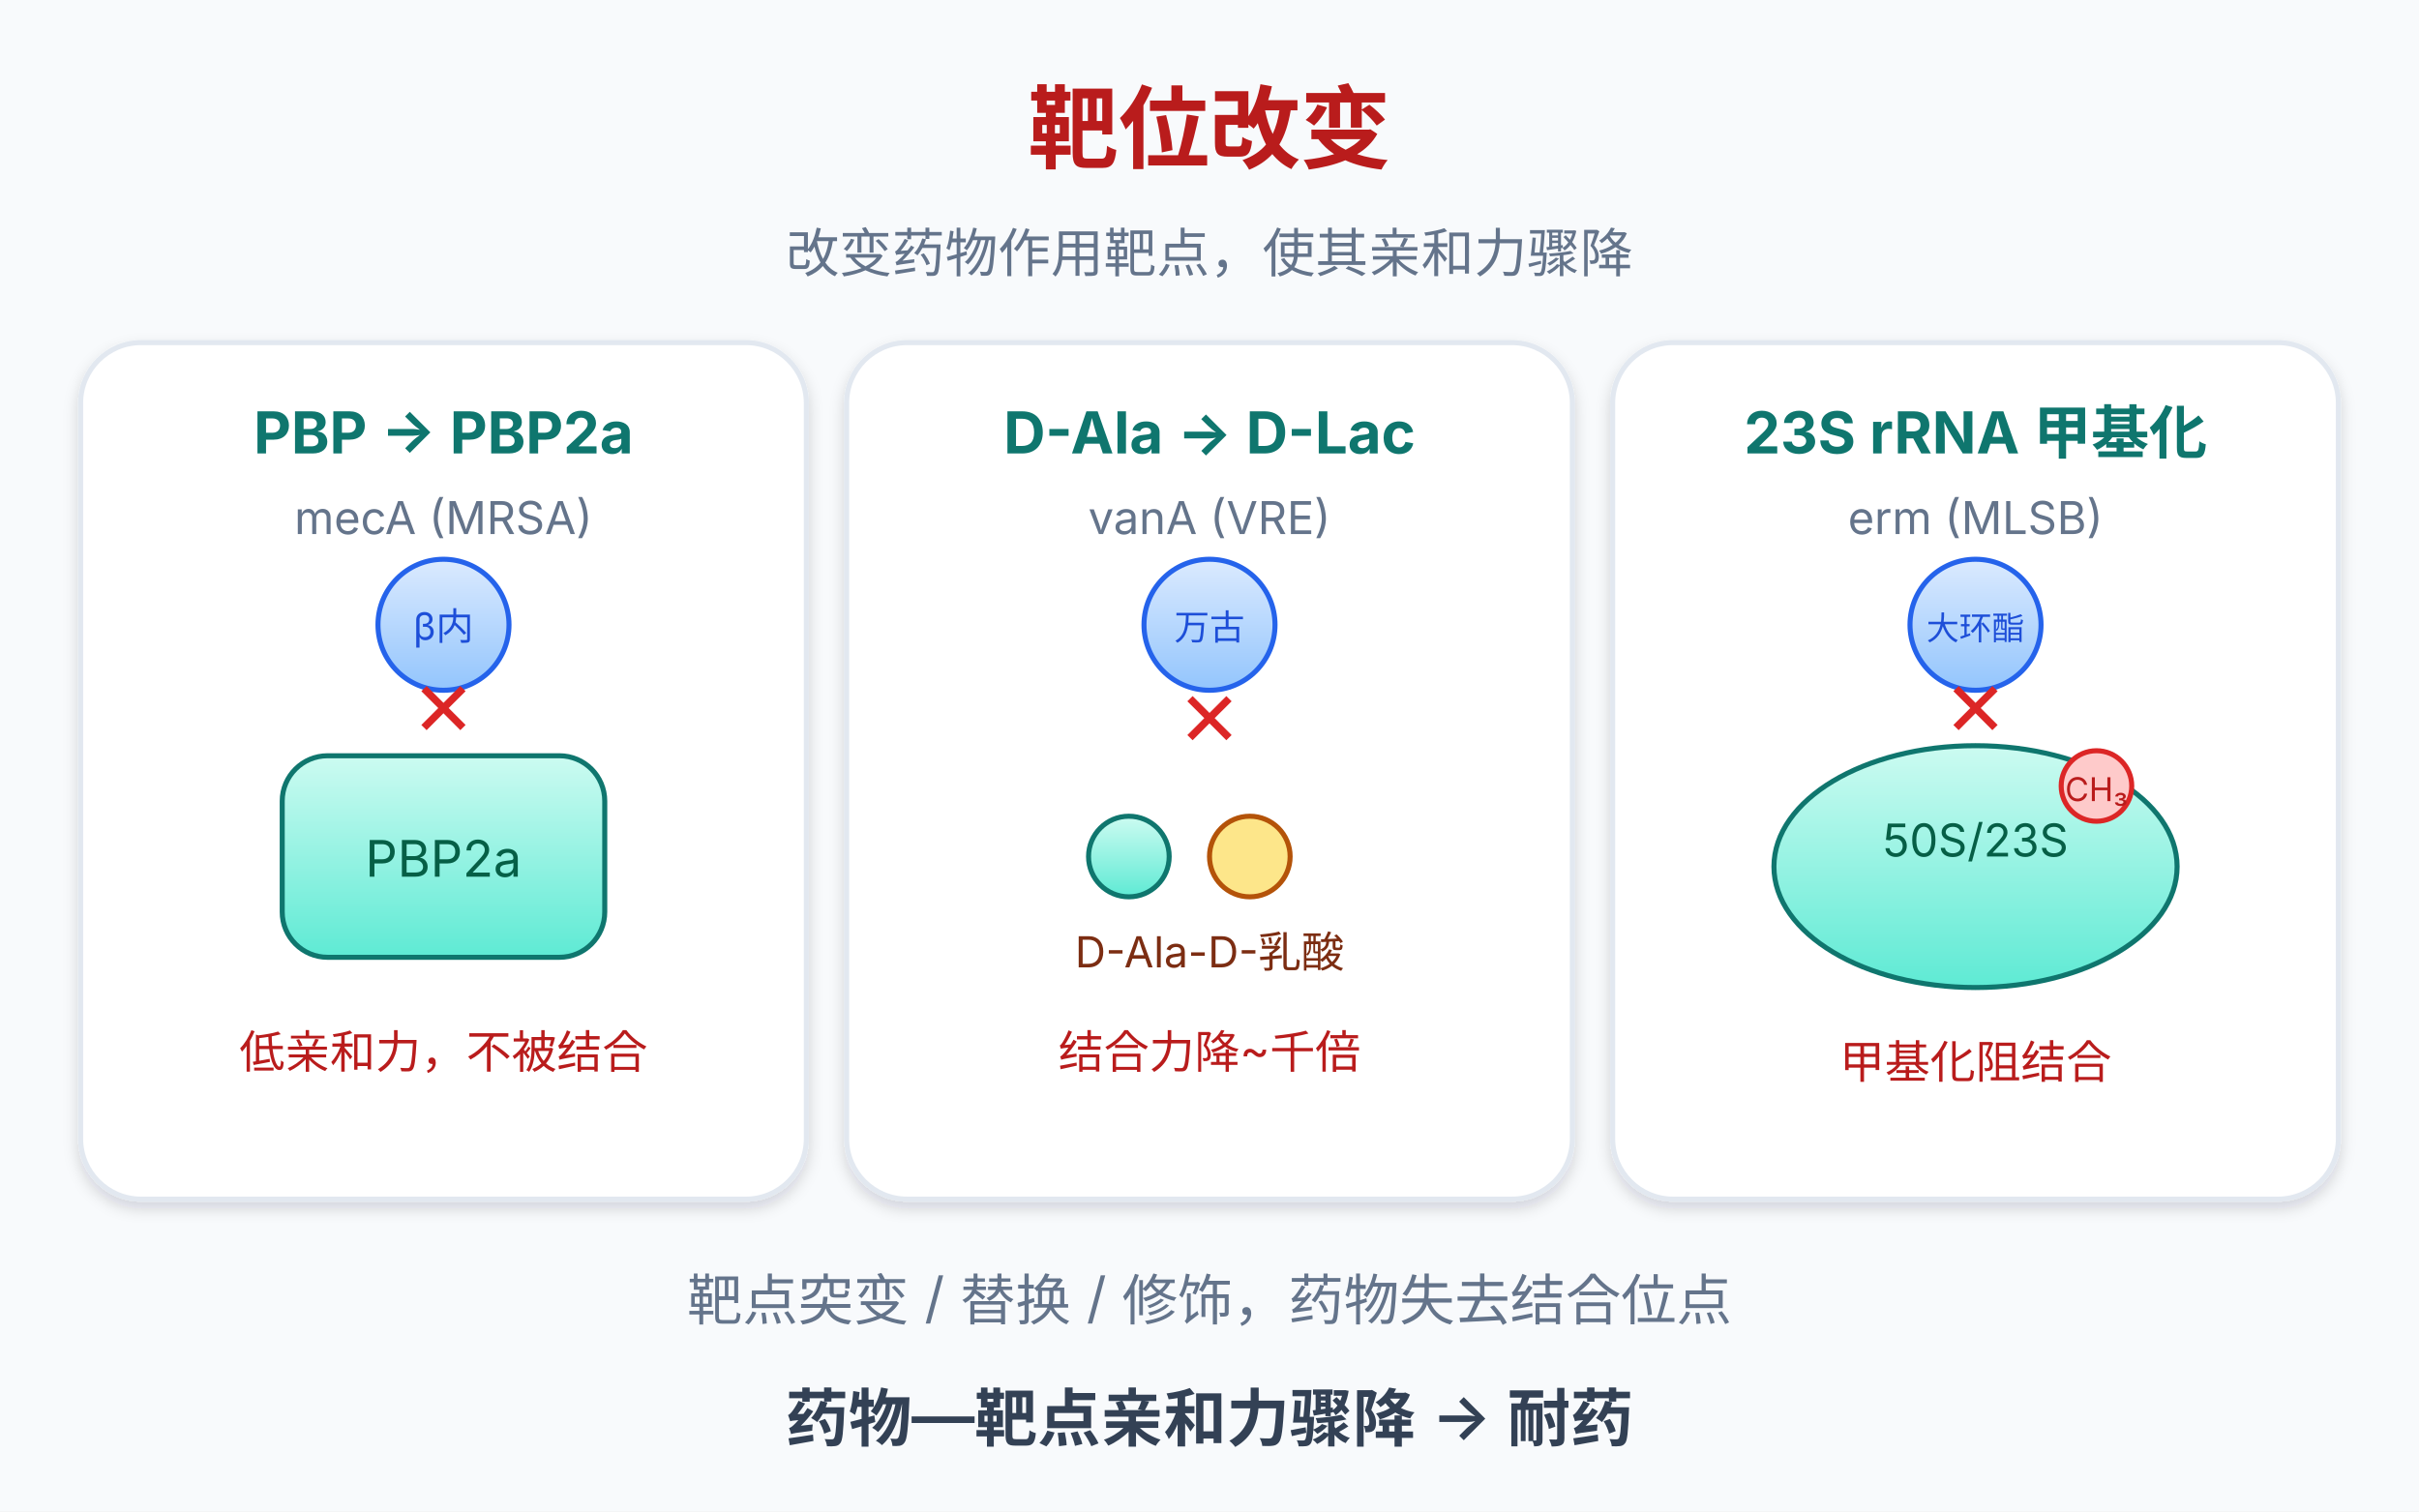
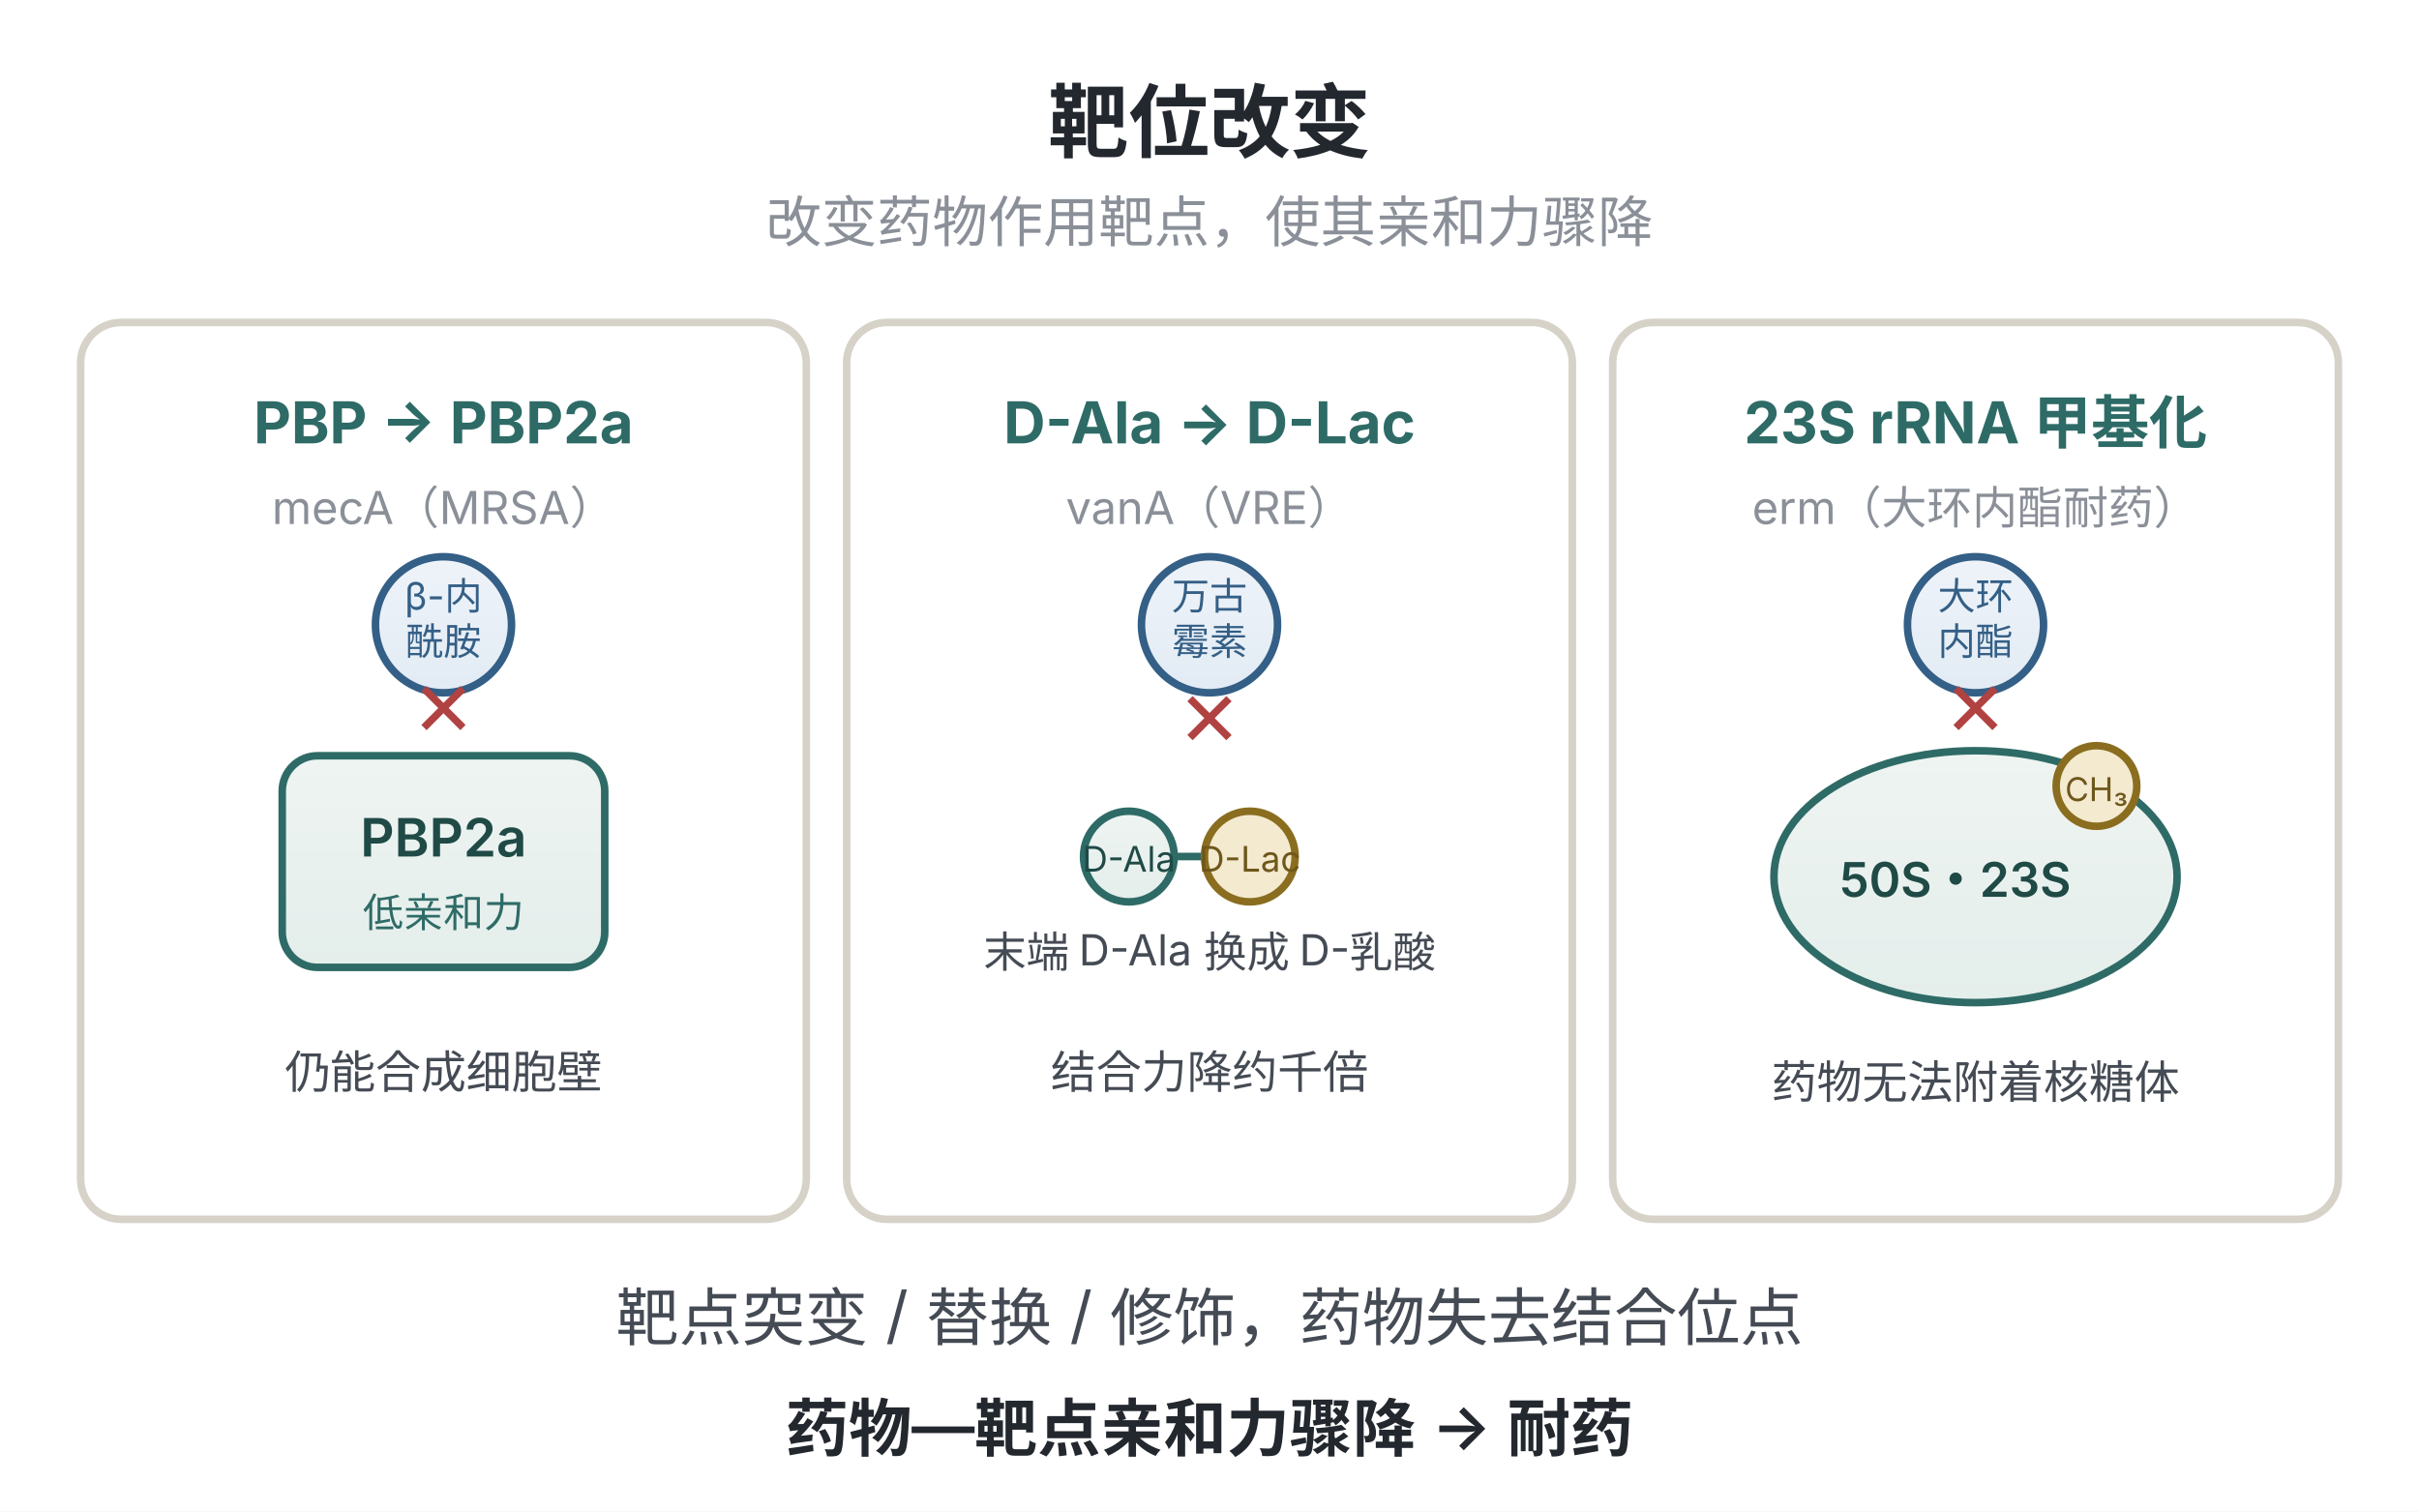
<svg xmlns="http://www.w3.org/2000/svg" viewBox="0 0 480 300" font-family="-apple-system,'PingFang SC','Microsoft YaHei',sans-serif">
  <defs>
    <linearGradient id="tgDrug" x1="0" y1="0" x2="0" y2="1">
-       <stop offset="0" stop-color="#dbeafe" />
-       <stop offset="1" stop-color="#93c5fd" />
+       <stop offset="0" stop-color="#eef3f9" />
+       <stop offset="1" stop-color="#e2ebf4" />
    </linearGradient>
    <linearGradient id="tgT" x1="0" y1="0" x2="0" y2="1">
-       <stop offset="0" stop-color="#ccfbf1" />
-       <stop offset="1" stop-color="#5eead4" />
+       <stop offset="0" stop-color="#eef4f2" />
+       <stop offset="1" stop-color="#e4eeeb" />
    </linearGradient>
-     <filter id="tgSh" x="-30%" y="-30%" width="160%" height="160%">
-       <feDropShadow dx="0" dy="1.4" stdDeviation="1.4" flood-color="#0f172a" flood-opacity="0.16" />
-     </filter>
  </defs>
-   <rect width="480" height="300" fill="#f8fafc" />
-   <text x="240" y="32" text-anchor="middle" font-size="18" font-weight="700" fill="#b91c1c">靶位改变</text>
-   <text x="240" y="54" text-anchor="middle" font-size="10.5" fill="#64748b">改变药物作用靶点，使其亲和力骤降</text>
-   <g filter="url(#tgSh)">
-     <rect x="16" y="68" width="144" height="170" rx="12" fill="#fff" stroke="#e2e8f0" />
-     <rect x="168" y="68" width="144" height="170" rx="12" fill="#fff" stroke="#e2e8f0" />
-     <rect x="320" y="68" width="144" height="170" rx="12" fill="#fff" stroke="#e2e8f0" />
-   </g>
-   <text x="88" y="90" text-anchor="middle" font-size="11.5" font-weight="700" fill="#0f766e">PBP → PBP2a</text>
-   <text x="88" y="106" text-anchor="middle" font-size="9" fill="#64748b">mecA (MRSA)</text>
-   <rect x="56" y="150" width="64" height="40" rx="9" fill="url(#tgT)" stroke="#0f766e" />
-   <text x="88" y="174" text-anchor="middle" font-size="10" fill="#065f46">PBP2a</text>
-   <circle cx="88" cy="124" r="13" fill="url(#tgDrug)" stroke="#2563eb" />
-   <text x="88" y="127" text-anchor="middle" font-size="7.5" fill="#1d4ed8">β内</text>
-   <text x="88" y="146" text-anchor="middle" font-size="15" fill="#dc2626" font-weight="700">✕</text>
-   <text x="88" y="212" text-anchor="middle" font-size="9" fill="#b91c1c">低亲和力，不被结合</text>
-   <text x="240" y="90" text-anchor="middle" font-size="11.5" font-weight="700" fill="#0f766e">D-Ala → D-Lac</text>
-   <text x="240" y="106" text-anchor="middle" font-size="9" fill="#64748b">vanA (VRE)</text>
-   <circle cx="224" cy="170" r="8" fill="url(#tgT)" stroke="#0f766e" />
-   <circle cx="248" cy="170" r="8" fill="#fde68a" stroke="#b45309" />
-   <text x="240" y="192" text-anchor="middle" font-size="8.5" fill="#7c2d12">D-Ala-D-乳酸</text>
-   <circle cx="240" cy="124" r="13" fill="url(#tgDrug)" stroke="#2563eb" />
-   <text x="240" y="127" text-anchor="middle" font-size="7" fill="#1d4ed8">万古</text>
-   <text x="240" y="148" text-anchor="middle" font-size="15" fill="#dc2626" font-weight="700">✕</text>
-   <text x="240" y="212" text-anchor="middle" font-size="9" fill="#b91c1c">结合力降~千倍</text>
-   <text x="392" y="90" text-anchor="middle" font-size="11.5" font-weight="700" fill="#0f766e">23S rRNA 甲基化</text>
-   <text x="392" y="106" text-anchor="middle" font-size="9" fill="#64748b">erm (MLSB)</text>
-   <ellipse cx="392" cy="172" rx="40" ry="24" fill="url(#tgT)" stroke="#0f766e" />
-   <text x="392" y="170" text-anchor="middle" font-size="9" fill="#065f46">50S/23S</text>
-   <circle cx="416" cy="156" r="7" fill="#fecaca" stroke="#dc2626" />
-   <text x="416" y="159" text-anchor="middle" font-size="6.5" fill="#b91c1c">CH₃</text>
-   <circle cx="392" cy="124" r="13" fill="url(#tgDrug)" stroke="#2563eb" />
-   <text x="392" y="127" text-anchor="middle" font-size="6.5" fill="#1d4ed8">大环酯</text>
-   <text x="392" y="146" text-anchor="middle" font-size="15" fill="#dc2626" font-weight="700">✕</text>
-   <text x="392" y="214" text-anchor="middle" font-size="9" fill="#b91c1c">甲基化阻结合</text>
-   <text x="240" y="262" text-anchor="middle" font-size="11" fill="#64748b">靶点突变 / 替换 / 修饰，药物失去结合位点</text>
-   <text x="240" y="286" text-anchor="middle" font-size="12.5" font-weight="600" fill="#334155">药物—靶点亲和力骤降 → 耐药</text>
+   <rect width="480" height="300" fill="#ffffff" />
+   <text x="240" y="30" text-anchor="middle" font-size="16" font-weight="700" fill="#23272e">靶位改变</text>
+   <text x="240" y="48" text-anchor="middle" font-size="11" fill="#8a8f98">改变药物作用靶点，使其亲和力骤降</text>
+   <rect x="16" y="64" width="144" height="178" rx="8" fill="#ffffff" stroke="#d6d2c8" stroke-width="1.5" />
+   <rect x="168" y="64" width="144" height="178" rx="8" fill="#ffffff" stroke="#d6d2c8" stroke-width="1.5" />
+   <rect x="320" y="64" width="144" height="178" rx="8" fill="#ffffff" stroke="#d6d2c8" stroke-width="1.5" />
+   <text x="88" y="88" text-anchor="middle" font-size="11.5" font-weight="700" fill="#2e6b66">PBP → PBP2a</text>
+   <text x="88" y="104" text-anchor="middle" font-size="9" fill="#8a8f98">mecA（MRSA）</text>
+   <rect x="56" y="150" width="64" height="42" rx="7" fill="url(#tgT)" stroke="#2e6b66" stroke-width="1.5" />
+   <text x="88" y="170" text-anchor="middle" font-size="10.5" fill="#1f4a46" font-weight="600">PBP2a</text>
+   <text x="88" y="184" text-anchor="middle" font-size="8" fill="#2e6b66">低亲和力</text>
+   <circle cx="88" cy="124" r="13.5" fill="url(#tgDrug)" stroke="#345f86" stroke-width="1.5" />
+   <text x="88" y="121" text-anchor="middle" font-size="7.5" fill="#345f86">β-内</text>
+   <text x="88" y="130" text-anchor="middle" font-size="7.5" fill="#345f86">酰胺</text>
+   <text x="88" y="146" text-anchor="middle" font-size="15" fill="#b04242" font-weight="700">✕</text>
+   <text x="88" y="216" text-anchor="middle" font-size="9" fill="#454b54">仍能合成细胞壁</text>
+   <text x="240" y="88" text-anchor="middle" font-size="11.5" font-weight="700" fill="#2e6b66">D-Ala → D-Lac</text>
+   <text x="240" y="104" text-anchor="middle" font-size="9" fill="#8a8f98">vanA（VRE）</text>
+   <line x1="224" y1="170" x2="248" y2="170" stroke="#2e6b66" stroke-width="1.5" />
+   <circle cx="224" cy="170" r="9" fill="url(#tgT)" stroke="#2e6b66" stroke-width="1.5" />
+   <text x="224" y="173" text-anchor="middle" font-size="7" fill="#1f4a46">D-Ala</text>
+   <circle cx="248" cy="170" r="9" fill="#f3ead0" stroke="#8a6d1f" stroke-width="1.5" />
+   <text x="248" y="173" text-anchor="middle" font-size="7" fill="#6e571a">D-Lac</text>
+   <text x="240" y="192" text-anchor="middle" font-size="8.5" fill="#454b54">末端 D-Ala 换成 D-乳酸</text>
+   <circle cx="240" cy="124" r="13.5" fill="url(#tgDrug)" stroke="#345f86" stroke-width="1.5" />
+   <text x="240" y="121" text-anchor="middle" font-size="7.5" fill="#345f86">万古</text>
+   <text x="240" y="130" text-anchor="middle" font-size="7.5" fill="#345f86">霉素</text>
+   <text x="240" y="148" text-anchor="middle" font-size="15" fill="#b04242" font-weight="700">✕</text>
+   <text x="240" y="216" text-anchor="middle" font-size="9" fill="#454b54">结合力降约千倍</text>
+   <text x="392" y="88" text-anchor="middle" font-size="11.5" font-weight="700" fill="#2e6b66">23S rRNA 甲基化</text>
+   <text x="392" y="104" text-anchor="middle" font-size="9" fill="#8a8f98">erm（大环内酯耐药）</text>
+   <ellipse cx="392" cy="174" rx="40" ry="25" fill="url(#tgT)" stroke="#2e6b66" stroke-width="1.5" />
+   <text x="388" y="178" text-anchor="middle" font-size="9.5" fill="#1f4a46" font-weight="600">50S・23S</text>
+   <circle cx="416" cy="156" r="8" fill="#f3ead0" stroke="#8a6d1f" stroke-width="1.5" />
+   <text x="416" y="159" text-anchor="middle" font-size="6.5" fill="#6e571a">CH₃</text>
+   <circle cx="392" cy="124" r="13.5" fill="url(#tgDrug)" stroke="#345f86" stroke-width="1.5" />
+   <text x="392" y="121" text-anchor="middle" font-size="7.5" fill="#345f86">大环</text>
+   <text x="392" y="130" text-anchor="middle" font-size="7.5" fill="#345f86">内酯</text>
+   <text x="392" y="146" text-anchor="middle" font-size="15" fill="#b04242" font-weight="700">✕</text>
+   <text x="392" y="218" text-anchor="middle" font-size="9" fill="#454b54">药物无法附着核糖体</text>
+   <text x="240" y="266" text-anchor="middle" font-size="12.5" fill="#454b54">靶点突变 / 替换 / 修饰，药物失去结合位点</text>
+   <text x="240" y="288" text-anchor="middle" font-size="12.5" font-weight="600" fill="#23272e">药物—靶点亲和力骤降 → 耐药</text>
</svg>
